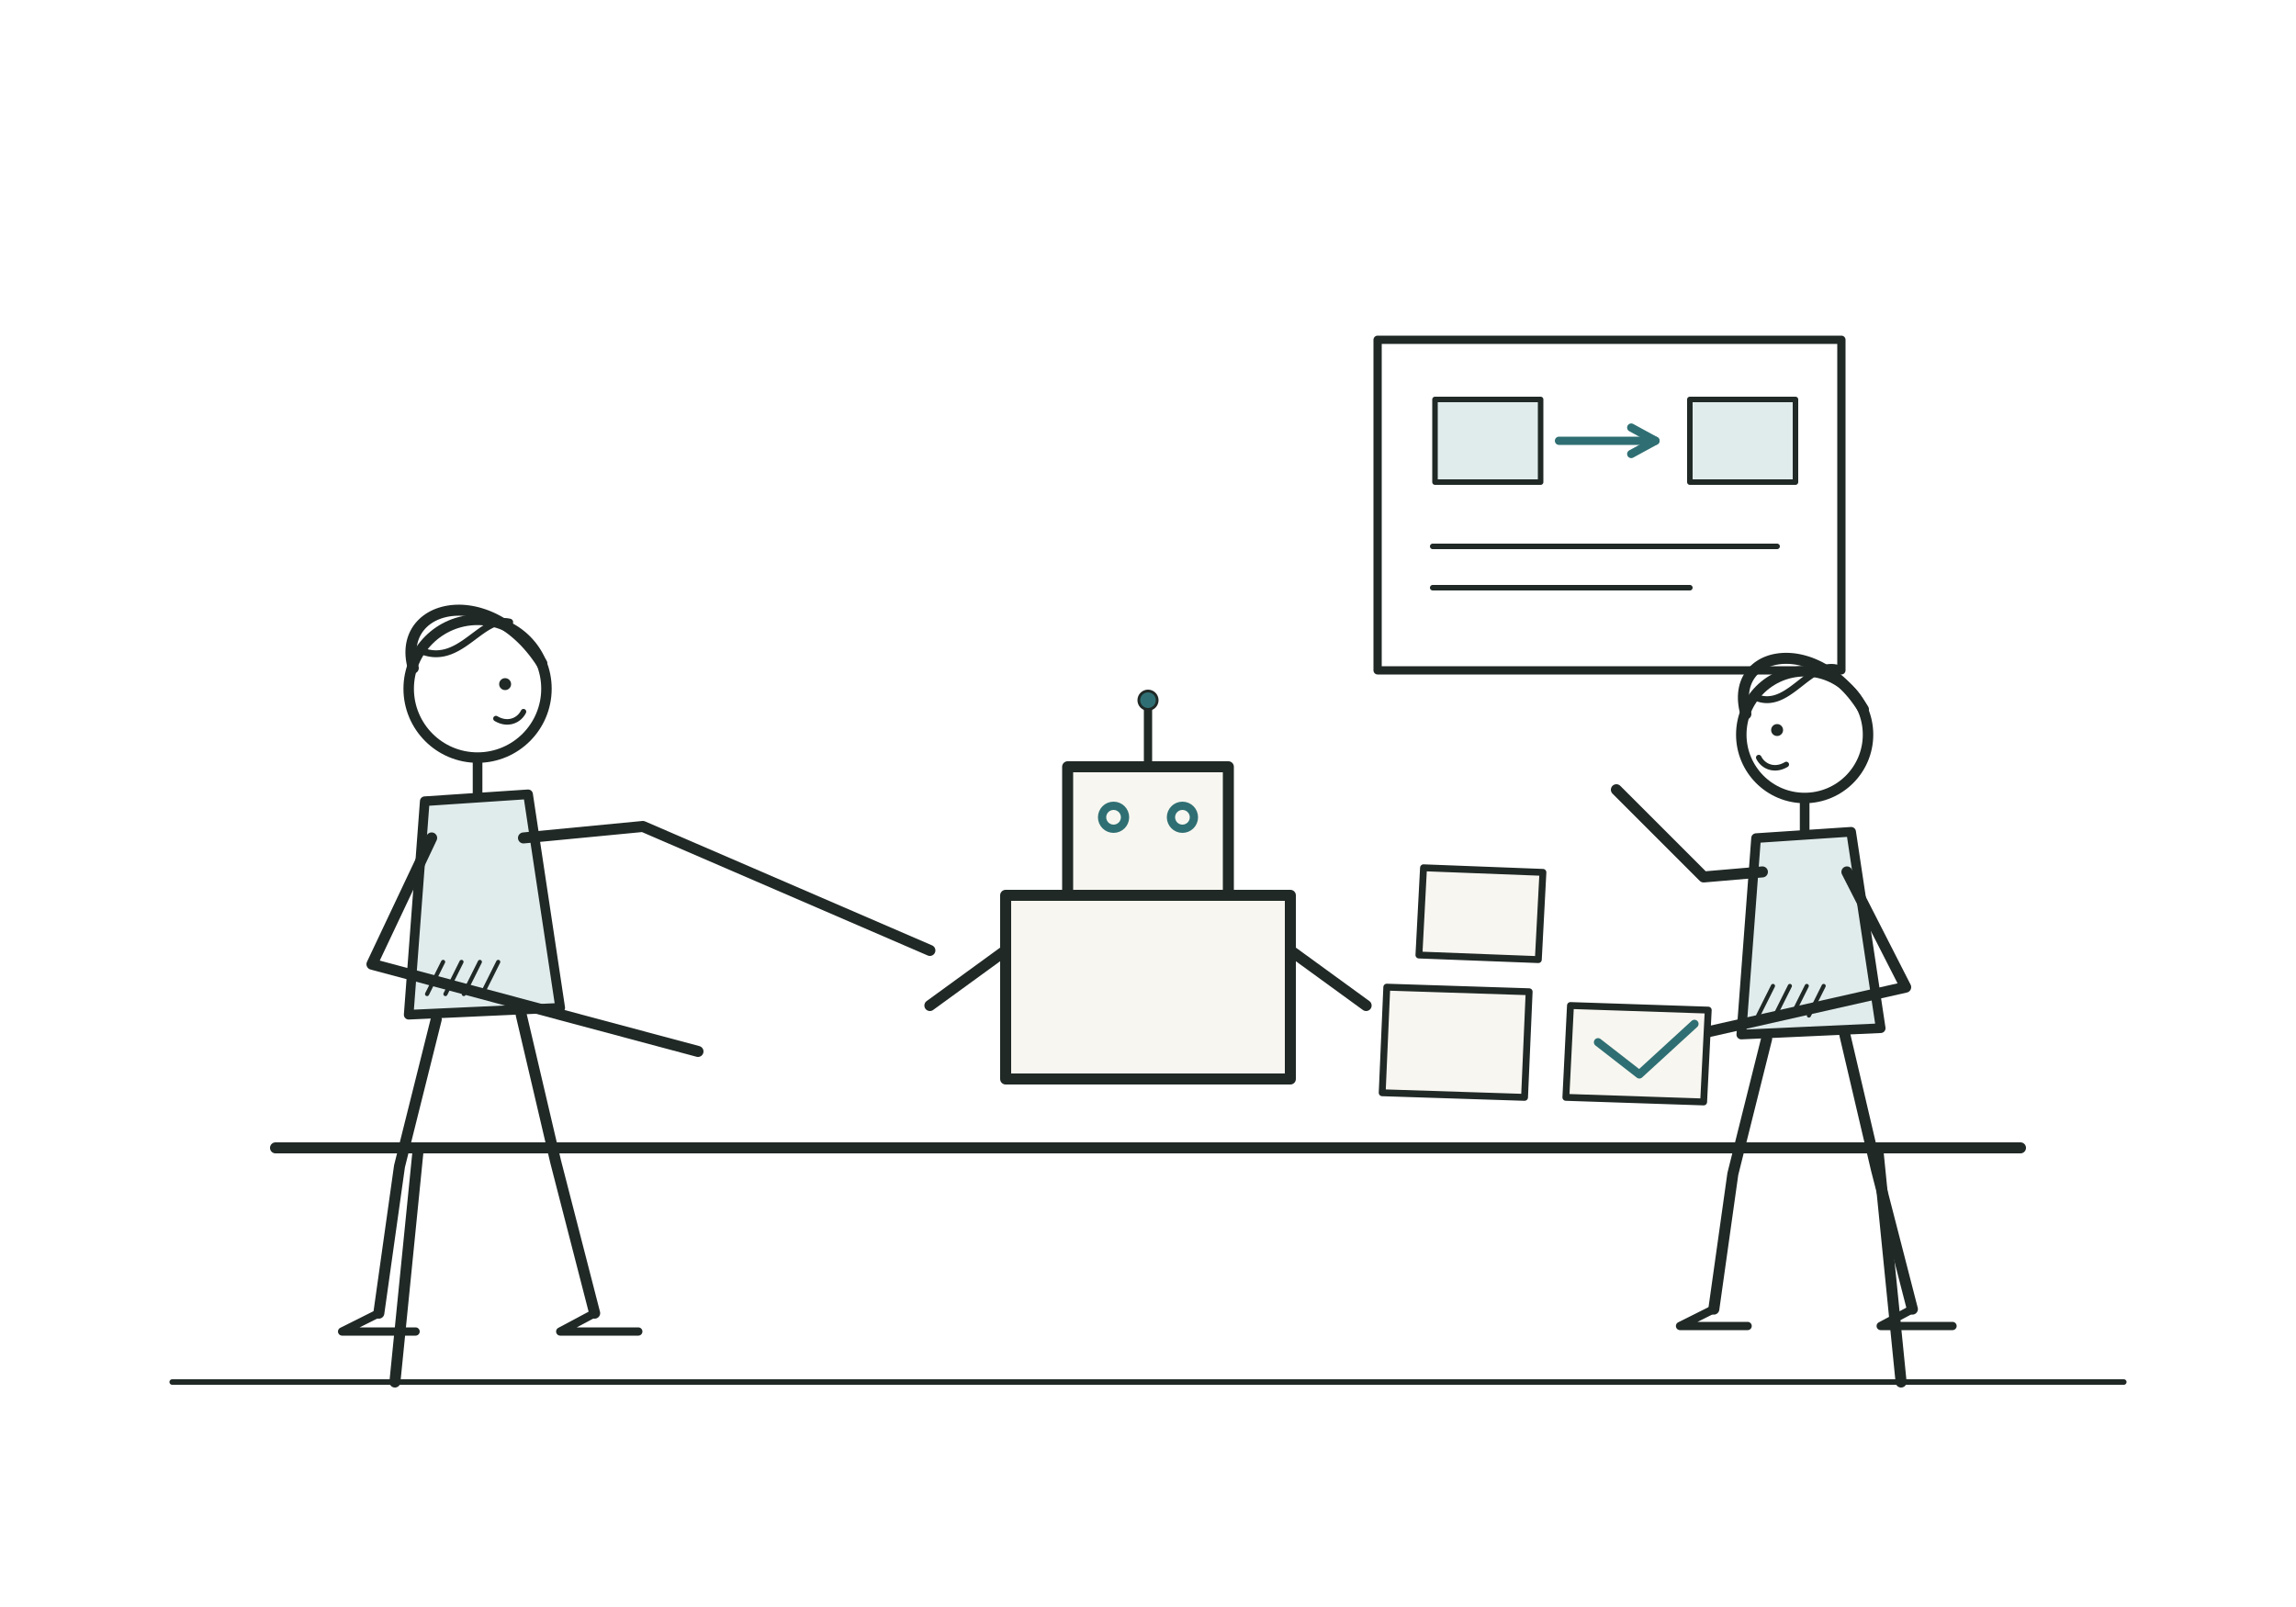
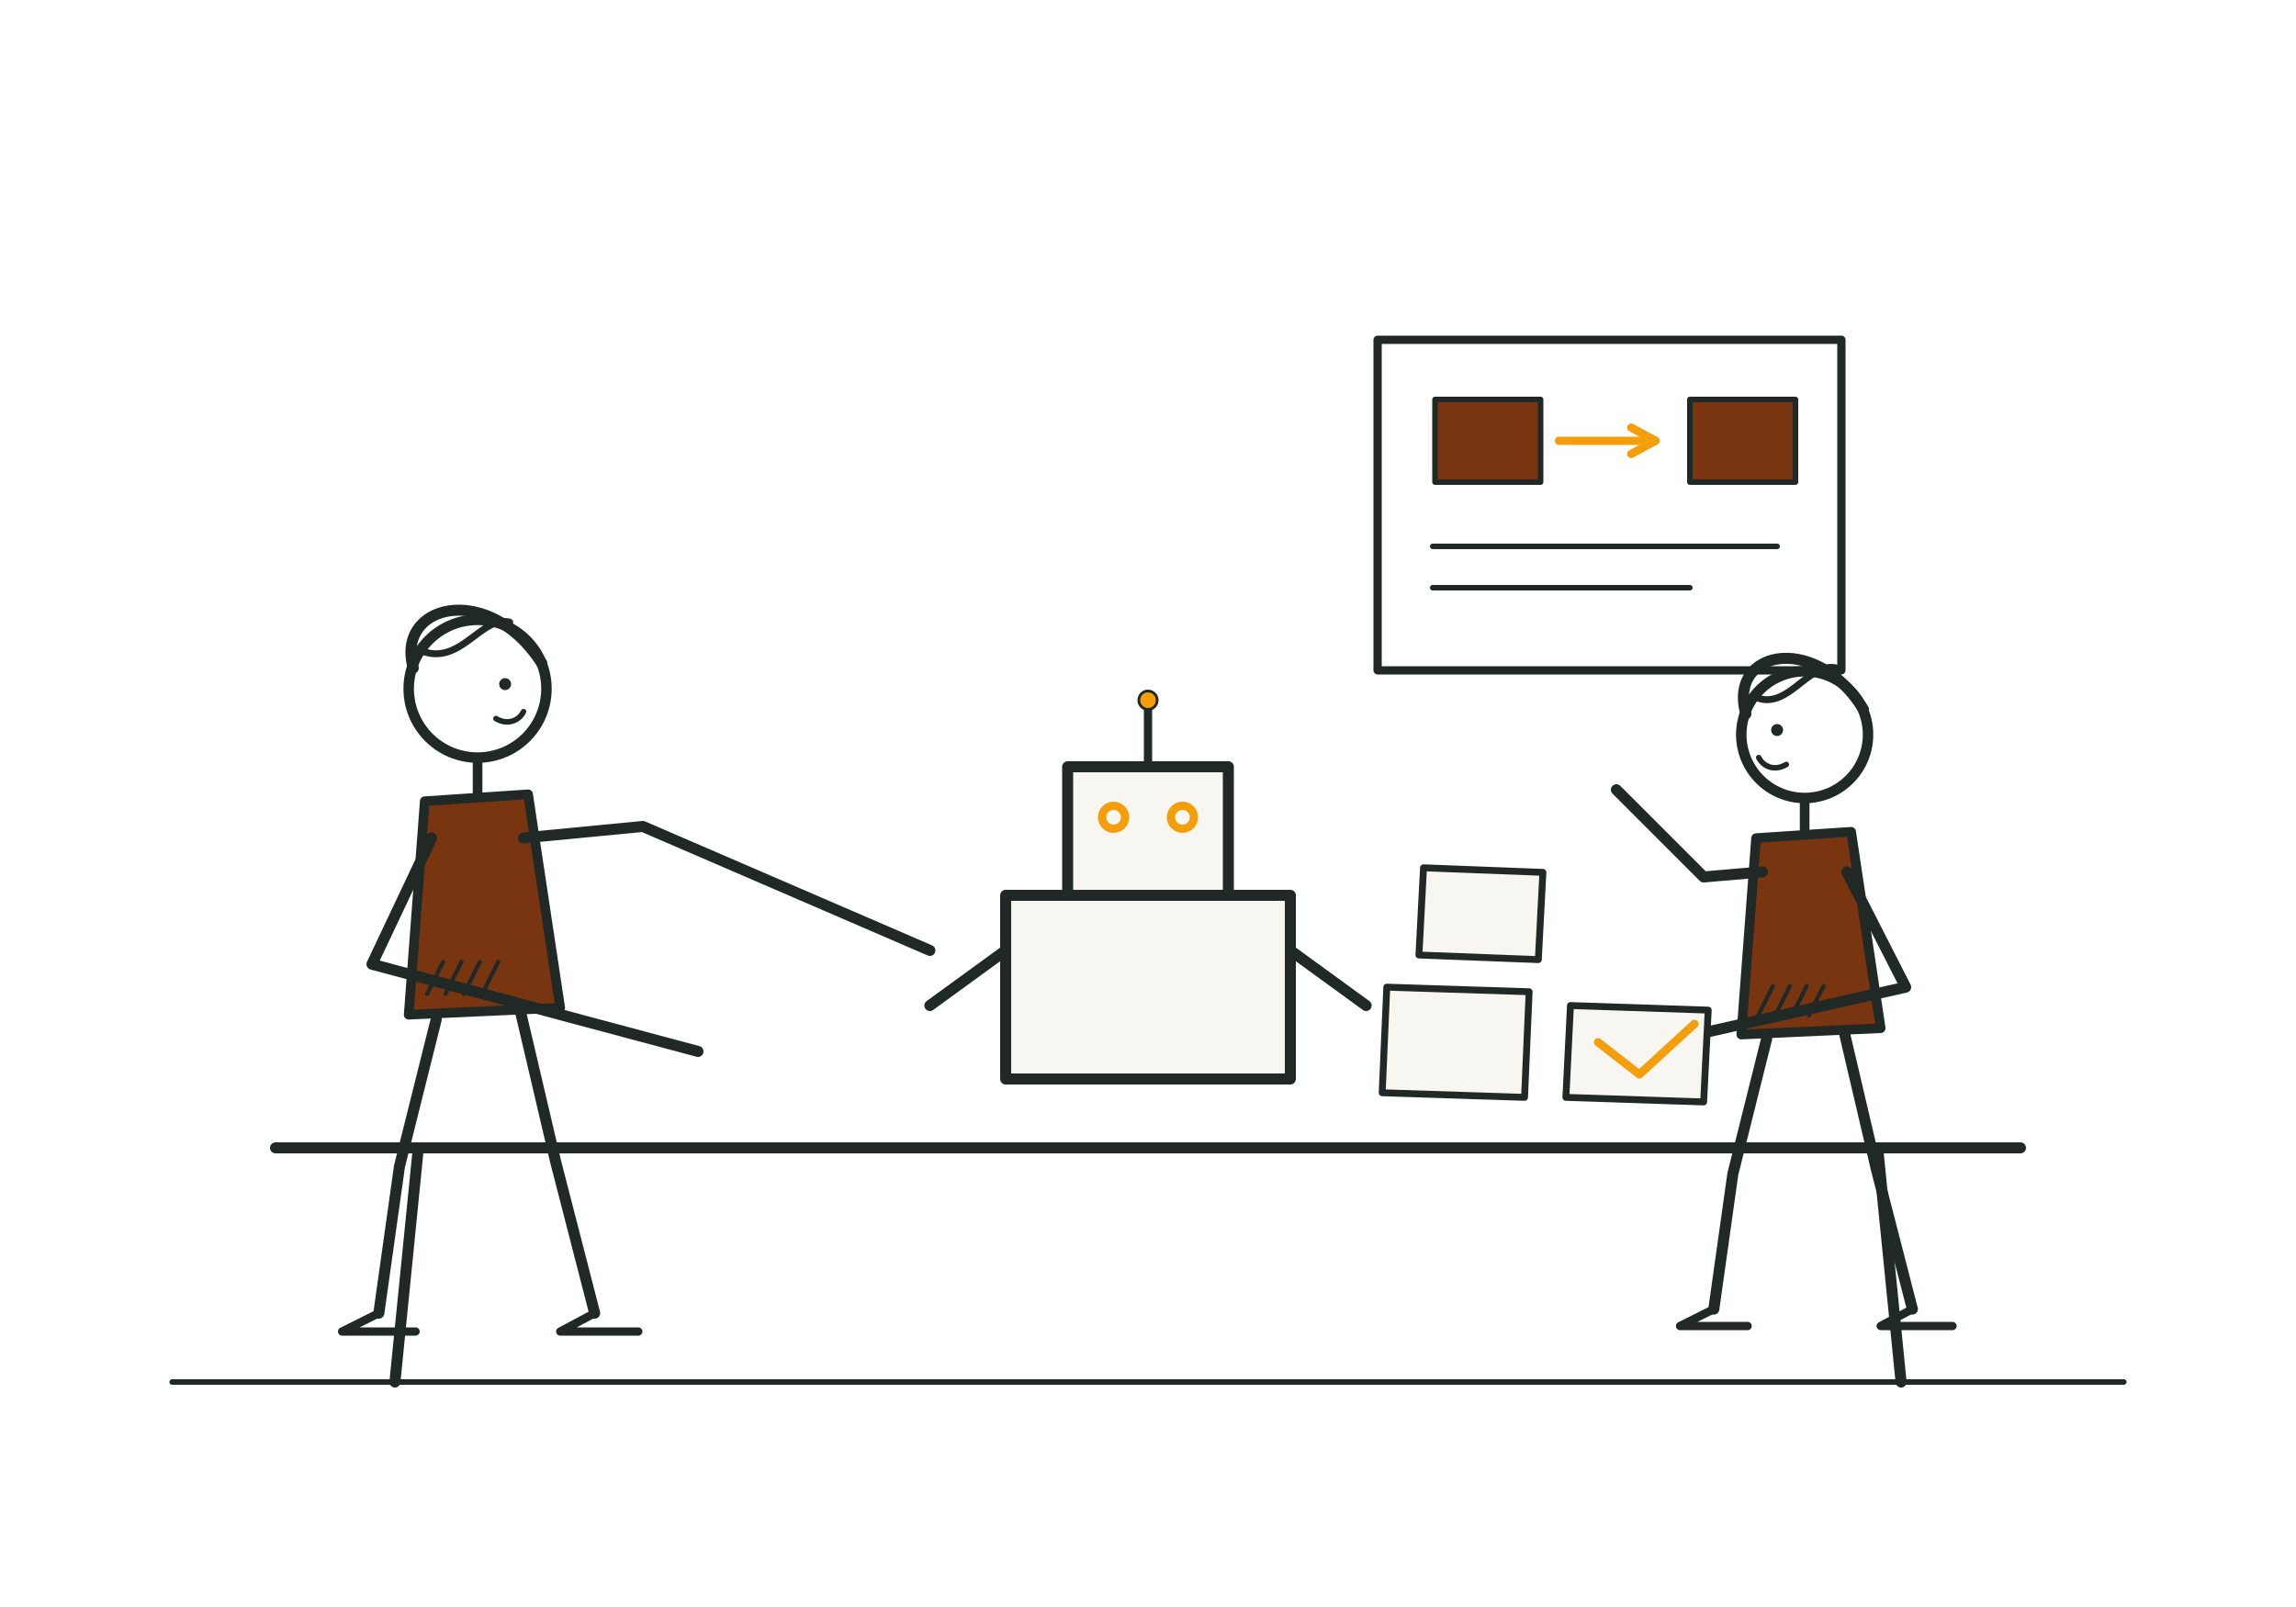
<svg xmlns="http://www.w3.org/2000/svg" viewBox="0 0 1000 700" width="1000" height="700">
  <polyline points="75.00,602.00 925.00,602.00" fill="none" stroke="#202926" stroke-width="2.4" stroke-linecap="round" stroke-linejoin="round" />
  <polyline points="120.00,500.00 880.00,500.00" fill="none" stroke="#202926" stroke-width="4.8" stroke-linecap="round" stroke-linejoin="round" />
  <polyline points="182.00,502.00 172.00,602.00" fill="none" stroke="#202926" stroke-width="4.8" stroke-linecap="round" stroke-linejoin="round" />
  <polyline points="818.00,502.00 828.00,602.00" fill="none" stroke="#202926" stroke-width="4.8" stroke-linecap="round" stroke-linejoin="round" />
  <polygon points="438,390 562,390 562,470 438,470" fill="#F8F6F0" />
  <polyline points="438.00,390.00 562.00,390.00 562.00,470.00 438.00,470.00 438.00,390.00" fill="none" stroke="#202926" stroke-width="4.8" stroke-linecap="round" stroke-linejoin="round" />
  <polygon points="465,334 535,334 535,390 465,390" fill="#F8F6F0" />
  <polyline points="465.00,334.00 535.00,334.00 535.00,390.00 465.00,390.00 465.00,334.00" fill="none" stroke="#202926" stroke-width="4.8" stroke-linecap="round" stroke-linejoin="round" />
  <polyline points="500.00,334.00 500.00,309.00" fill="none" stroke="#202926" stroke-width="3.6" stroke-linecap="round" stroke-linejoin="round" />
-   <ellipse cx="500.0" cy="305.0" rx="4.0" ry="4.0" fill="#2F6F73" stroke="#202926" stroke-width="1.2" />
-   <ellipse cx="485.0" cy="356.0" rx="5.0" ry="5.0" fill="none" stroke="#2F6F73" stroke-width="3.6" />
-   <ellipse cx="515.0" cy="356.0" rx="5.0" ry="5.0" fill="none" stroke="#2F6F73" stroke-width="3.6" />
+   <ellipse cx="500.0" cy="305.0" rx="4.0" ry="4.0" fill="#F59E0B" stroke="#202926" stroke-width="1.2" />
+   <ellipse cx="485.0" cy="356.0" rx="5.0" ry="5.0" fill="none" stroke="#F59E0B" stroke-width="3.6" />
+   <ellipse cx="515.0" cy="356.0" rx="5.0" ry="5.0" fill="none" stroke="#F59E0B" stroke-width="3.6" />
  <polyline points="438.00,414.00 405.00,438.00" fill="none" stroke="#202926" stroke-width="4.8" stroke-linecap="round" stroke-linejoin="round" />
  <polyline points="562.00,414.00 595.00,438.00" fill="none" stroke="#202926" stroke-width="4.8" stroke-linecap="round" stroke-linejoin="round" />
  <polygon points="604,430 666,432 664,478 602,476" fill="#F8F6F0" />
  <polyline points="604.00,430.00 666.00,432.00 664.00,478.00 602.00,476.00 604.00,430.00" fill="none" stroke="#202926" stroke-width="3.0" stroke-linecap="round" stroke-linejoin="round" />
  <polygon points="620,378 672,380 670,418 618,416" fill="#F8F6F0" />
  <polyline points="620.00,378.00 672.00,380.00 670.00,418.00 618.00,416.00 620.00,378.00" fill="none" stroke="#202926" stroke-width="3.0" stroke-linecap="round" stroke-linejoin="round" />
  <polyline points="600.00,148.00 802.00,148.00 802.00,292.00 600.00,292.00 600.00,148.00" fill="none" stroke="#202926" stroke-width="3.6" stroke-linecap="round" stroke-linejoin="round" />
-   <polygon points="625,174 671,174 671,210 625,210" fill="#E0ECEC" />
+   <polygon points="625,174 671,174 671,210 625,210" fill="#78350F" />
  <polyline points="625.00,174.00 671.00,174.00 671.00,210.00 625.00,210.00 625.00,174.00" fill="none" stroke="#202926" stroke-width="2.4" stroke-linecap="round" stroke-linejoin="round" />
-   <polyline points="679.00,192.00 721.00,192.00" fill="none" stroke="#2F6F73" stroke-width="3.6" stroke-linecap="round" stroke-linejoin="round" />
-   <polyline points="710.47,197.75 721.00,192.00 710.47,186.25" fill="none" stroke="#2F6F73" stroke-width="3.6" stroke-linecap="round" stroke-linejoin="round" />
-   <polygon points="736,174 782,174 782,210 736,210" fill="#E0ECEC" />
+   <polyline points="679.00,192.00 721.00,192.00" fill="none" stroke="#F59E0B" stroke-width="3.6" stroke-linecap="round" stroke-linejoin="round" />
+   <polyline points="710.47,197.75 721.00,192.00 710.47,186.25" fill="none" stroke="#F59E0B" stroke-width="3.6" stroke-linecap="round" stroke-linejoin="round" />
+   <polygon points="736,174 782,174 782,210 736,210" fill="#78350F" />
  <polyline points="736.00,174.00 782.00,174.00 782.00,210.00 736.00,210.00 736.00,174.00" fill="none" stroke="#202926" stroke-width="2.4" stroke-linecap="round" stroke-linejoin="round" />
  <polyline points="624.00,238.00 774.00,238.00" fill="none" stroke="#202926" stroke-width="2.4" stroke-linecap="round" stroke-linejoin="round" />
  <polyline points="624.00,256.00 736.00,256.00" fill="none" stroke="#202926" stroke-width="2.4" stroke-linecap="round" stroke-linejoin="round" />
  <ellipse cx="208.0" cy="300.0" rx="30.0" ry="30.0" fill="none" stroke="#202926" stroke-width="4.56" />
  <ellipse cx="220.0" cy="298.0" rx="2.0" ry="2.0" fill="#202926" stroke="#202926" stroke-width="1.2" />
  <polyline points="216.00,313.00 216.25,313.15 216.50,313.28 216.75,313.41 217.00,313.53 217.25,313.65 217.50,313.75 217.75,313.85 217.99,313.94 218.24,314.02 218.49,314.10 218.73,314.16 218.98,314.22 219.22,314.28 219.46,314.32 219.70,314.36 219.94,314.39 220.18,314.41 220.42,314.43 220.65,314.44 220.89,314.44 221.12,314.44 221.35,314.43 221.58,314.41 221.81,314.39 222.03,314.36 222.26,314.33 222.48,314.29 222.70,314.24 222.91,314.18 223.12,314.12 223.34,314.06 223.54,313.99 223.75,313.91 223.95,313.83 224.15,313.74 224.35,313.65 224.55,313.55 224.74,313.45 224.93,313.34 225.11,313.22 225.29,313.10 225.47,312.98 225.65,312.85 225.82,312.72 225.98,312.58 226.15,312.44 226.31,312.29 226.46,312.14 226.62,311.98 226.76,311.82 226.91,311.65 227.05,311.49 227.18,311.31 227.31,311.14 227.44,310.96 227.56,310.77 227.68,310.58 227.79,310.39 227.90,310.20 228.00,310.00" fill="none" stroke="#202926" stroke-width="2.4" stroke-linecap="round" stroke-linejoin="round" />
  <polyline points="180.00,291.00 179.64,289.62 179.36,288.26 179.16,286.94 179.03,285.65 178.98,284.39 179.00,283.17 179.09,281.98 179.25,280.83 179.48,279.71 179.77,278.63 180.13,277.59 180.54,276.58 181.02,275.62 181.55,274.70 182.14,273.81 182.78,272.97 183.48,272.17 184.22,271.42 185.01,270.70 185.85,270.04 186.73,269.42 187.66,268.84 188.63,268.31 189.63,267.83 190.67,267.40 191.75,267.02 192.86,266.69 194.00,266.41 195.18,266.18 196.38,266.00 197.60,265.88 198.85,265.81 200.12,265.79 201.41,265.83 202.72,265.93 204.05,266.09 205.39,266.30 206.74,266.57 208.11,266.90 209.48,267.30 210.86,267.75 212.25,268.26 213.64,268.84 215.03,269.48 216.42,270.19 217.81,270.96 219.20,271.79 220.58,272.70 221.95,273.67 223.31,274.70 224.66,275.81 226.00,276.99 227.32,278.23 228.63,279.55 229.91,280.94 231.18,282.41 232.42,283.94 233.64,285.55 234.84,287.24 236.00,289.00" fill="none" stroke="#202926" stroke-width="4.8" stroke-linecap="round" stroke-linejoin="round" />
  <polyline points="185.00,284.00 185.79,284.23 186.58,284.42 187.35,284.56 188.11,284.67 188.86,284.74 189.60,284.77 190.33,284.77 191.05,284.73 191.76,284.66 192.46,284.56 193.16,284.44 193.84,284.28 194.52,284.10 195.18,283.89 195.84,283.66 196.50,283.40 197.14,283.13 197.78,282.83 198.41,282.52 199.04,282.19 199.66,281.84 200.27,281.48 200.88,281.10 201.48,280.72 202.08,280.33 202.67,279.92 203.26,279.51 203.84,279.09 204.42,278.67 205.00,278.25 205.57,277.82 206.14,277.40 206.71,276.97 207.28,276.55 207.84,276.13 208.40,275.72 208.96,275.31 209.52,274.92 210.07,274.53 210.63,274.15 211.18,273.78 211.74,273.43 212.30,273.09 212.85,272.77 213.41,272.47 213.96,272.18 214.52,271.92 215.08,271.68 215.64,271.46 216.20,271.27 216.77,271.10 217.34,270.96 217.91,270.85 218.48,270.77 219.06,270.72 219.64,270.71 220.22,270.72 220.81,270.78 221.40,270.87 222.00,271.00" fill="none" stroke="#202926" stroke-width="3.0" stroke-linecap="round" stroke-linejoin="round" />
  <polyline points="208.00,331.00 208.00,349.00" fill="none" stroke="#202926" stroke-width="4.2" stroke-linecap="round" stroke-linejoin="round" />
-   <polygon points="185,349 230,346 244,439 178,442" fill="#E0ECEC" />
+   <polygon points="185,349 230,346 244,439 178,442" fill="#78350F" />
  <polyline points="185.00,349.00 230.00,346.00 244.00,439.00 178.00,442.00 185.00,349.00" fill="none" stroke="#202926" stroke-width="4.2" stroke-linecap="round" stroke-linejoin="round" />
  <polyline points="190.00,444.00 174.00,508.00 165.00,572.00" fill="none" stroke="#202926" stroke-width="4.8" stroke-linecap="round" stroke-linejoin="round" />
  <polyline points="227.00,442.00 242.00,506.00 259.00,572.00" fill="none" stroke="#202926" stroke-width="4.8" stroke-linecap="round" stroke-linejoin="round" />
  <polyline points="165.00,572.00 149.00,580.00 181.00,580.00" fill="none" stroke="#202926" stroke-width="3.6" stroke-linecap="round" stroke-linejoin="round" />
  <polyline points="259.00,572.00 244.00,580.00 278.00,580.00" fill="none" stroke="#202926" stroke-width="3.6" stroke-linecap="round" stroke-linejoin="round" />
  <polyline points="193.00,419.00 186.00,433.00" fill="none" stroke="#202926" stroke-width="1.8" stroke-linecap="round" stroke-linejoin="round" />
  <polyline points="201.00,419.00 194.00,433.00" fill="none" stroke="#202926" stroke-width="1.8" stroke-linecap="round" stroke-linejoin="round" />
  <polyline points="209.00,419.00 202.00,433.00" fill="none" stroke="#202926" stroke-width="1.8" stroke-linecap="round" stroke-linejoin="round" />
  <polyline points="217.00,419.00 210.00,433.00" fill="none" stroke="#202926" stroke-width="1.8" stroke-linecap="round" stroke-linejoin="round" />
  <polyline points="228.00,365.00 280.00,360.00 405.00,414.00" fill="none" stroke="#202926" stroke-width="4.8" stroke-linecap="round" stroke-linejoin="round" />
  <polyline points="188.00,365.00 162.00,420.00 304.00,458.00" fill="none" stroke="#202926" stroke-width="4.8" stroke-linecap="round" stroke-linejoin="round" />
  <ellipse cx="786.0" cy="320.0" rx="27.6" ry="27.6" fill="none" stroke="#202926" stroke-width="4.56" />
  <ellipse cx="774.0" cy="318.0" rx="2.0" ry="2.0" fill="#202926" stroke="#202926" stroke-width="1.2" />
  <polyline points="778.00,333.00 777.75,333.15 777.50,333.28 777.25,333.41 777.00,333.53 776.75,333.65 776.50,333.75 776.25,333.85 776.01,333.94 775.76,334.02 775.51,334.10 775.27,334.16 775.02,334.22 774.78,334.28 774.54,334.32 774.30,334.36 774.06,334.39 773.82,334.41 773.58,334.43 773.35,334.44 773.11,334.44 772.88,334.44 772.65,334.43 772.42,334.41 772.19,334.39 771.97,334.36 771.74,334.33 771.52,334.29 771.30,334.24 771.09,334.18 770.88,334.12 770.66,334.06 770.46,333.99 770.25,333.91 770.05,333.83 769.85,333.74 769.65,333.65 769.45,333.55 769.26,333.45 769.07,333.34 768.89,333.22 768.71,333.10 768.53,332.98 768.35,332.85 768.18,332.72 768.02,332.58 767.85,332.44 767.69,332.29 767.54,332.14 767.38,331.98 767.24,331.82 767.09,331.65 766.95,331.49 766.82,331.31 766.69,331.14 766.56,330.96 766.44,330.77 766.32,330.58 766.21,330.39 766.10,330.20 766.00,330.00" fill="none" stroke="#202926" stroke-width="2.4" stroke-linecap="round" stroke-linejoin="round" />
  <polyline points="760.40,311.00 760.04,309.62 759.75,308.27 759.54,306.96 759.40,305.68 759.33,304.44 759.33,303.23 759.40,302.07 759.53,300.94 759.73,299.85 759.98,298.80 760.30,297.79 760.68,296.81 761.11,295.88 761.59,295.00 762.13,294.15 762.72,293.35 763.35,292.59 764.04,291.87 764.77,291.20 765.54,290.57 766.36,289.99 767.21,289.45 768.10,288.96 769.03,288.52 770.00,288.13 770.99,287.78 772.02,287.49 773.08,287.24 774.16,287.05 775.28,286.90 776.41,286.81 777.57,286.76 778.74,286.77 779.94,286.84 781.15,286.95 782.37,287.12 783.61,287.35 784.86,287.63 786.12,287.97 787.39,288.36 788.67,288.81 789.94,289.32 791.22,289.89 792.51,290.51 793.78,291.20 795.06,291.95 796.33,292.75 797.60,293.62 798.85,294.55 800.10,295.54 801.33,296.59 802.55,297.71 803.76,298.89 804.94,300.14 806.11,301.45 807.26,302.82 808.38,304.27 809.48,305.78 810.56,307.35 811.60,309.00" fill="none" stroke="#202926" stroke-width="4.8" stroke-linecap="round" stroke-linejoin="round" />
  <polyline points="765.40,304.00 766.08,304.23 766.74,304.42 767.41,304.56 768.06,304.67 768.71,304.74 769.35,304.77 769.98,304.77 770.61,304.73 771.24,304.66 771.85,304.56 772.46,304.44 773.07,304.28 773.67,304.10 774.27,303.89 774.86,303.66 775.44,303.40 776.03,303.13 776.60,302.83 777.18,302.52 777.75,302.19 778.32,301.84 778.88,301.48 779.44,301.10 780.00,300.72 780.55,300.33 781.11,299.92 781.66,299.51 782.21,299.09 782.75,298.67 783.30,298.25 783.84,297.82 784.39,297.40 784.93,296.97 785.47,296.55 786.01,296.13 786.55,295.72 787.09,295.31 787.64,294.92 788.18,294.53 788.72,294.15 789.26,293.78 789.80,293.43 790.35,293.09 790.90,292.77 791.44,292.47 791.99,292.18 792.55,291.92 793.10,291.68 793.66,291.46 794.21,291.27 794.78,291.10 795.34,290.96 795.91,290.85 796.48,290.77 797.06,290.72 797.64,290.71 798.22,290.72 798.81,290.78 799.40,290.87 800.00,291.00" fill="none" stroke="#202926" stroke-width="3.0" stroke-linecap="round" stroke-linejoin="round" />
  <polyline points="786.00,348.52 786.00,365.08" fill="none" stroke="#202926" stroke-width="4.2" stroke-linecap="round" stroke-linejoin="round" />
-   <polygon points="764.84,365.08 806.24,362.32 819.12,447.88 758.4,450.64" fill="#E0ECEC" />
+   <polygon points="764.84,365.08 806.24,362.32 819.12,447.88 758.4,450.64" fill="#78350F" />
  <polyline points="764.84,365.08 806.24,362.32 819.12,447.88 758.40,450.64 764.84,365.08" fill="none" stroke="#202926" stroke-width="4.2" stroke-linecap="round" stroke-linejoin="round" />
  <polyline points="769.44,452.48 754.72,511.36 746.44,570.24" fill="none" stroke="#202926" stroke-width="4.8" stroke-linecap="round" stroke-linejoin="round" />
  <polyline points="803.48,450.64 817.28,509.52 832.92,570.24" fill="none" stroke="#202926" stroke-width="4.8" stroke-linecap="round" stroke-linejoin="round" />
  <polyline points="746.44,570.24 731.72,577.60 761.16,577.60" fill="none" stroke="#202926" stroke-width="3.6" stroke-linecap="round" stroke-linejoin="round" />
  <polyline points="832.92,570.24 819.12,577.60 850.40,577.60" fill="none" stroke="#202926" stroke-width="3.6" stroke-linecap="round" stroke-linejoin="round" />
  <polyline points="772.20,429.48 765.76,442.36" fill="none" stroke="#202926" stroke-width="1.8" stroke-linecap="round" stroke-linejoin="round" />
  <polyline points="779.56,429.48 773.12,442.36" fill="none" stroke="#202926" stroke-width="1.8" stroke-linecap="round" stroke-linejoin="round" />
  <polyline points="786.92,429.48 780.48,442.36" fill="none" stroke="#202926" stroke-width="1.8" stroke-linecap="round" stroke-linejoin="round" />
  <polyline points="794.28,429.48 787.84,442.36" fill="none" stroke="#202926" stroke-width="1.8" stroke-linecap="round" stroke-linejoin="round" />
  <polyline points="767.60,379.80 742.00,382.00 704.00,344.00" fill="none" stroke="#202926" stroke-width="4.8" stroke-linecap="round" stroke-linejoin="round" />
  <polyline points="804.40,379.80 830.00,430.00 706.00,458.00" fill="none" stroke="#202926" stroke-width="4.8" stroke-linecap="round" stroke-linejoin="round" />
  <polygon points="684,438 744,440 742,480 682,478" fill="#F8F6F0" />
  <polyline points="684.00,438.00 744.00,440.00 742.00,480.00 682.00,478.00 684.00,438.00" fill="none" stroke="#202926" stroke-width="3.0" stroke-linecap="round" stroke-linejoin="round" />
-   <polyline points="696.00,454.00 714.00,468.00 738.00,446.00" fill="none" stroke="#2F6F73" stroke-width="3.6" stroke-linecap="round" stroke-linejoin="round" />
+   <polyline points="696.00,454.00 714.00,468.00 738.00,446.00" fill="none" stroke="#F59E0B" stroke-width="3.6" stroke-linecap="round" stroke-linejoin="round" />
</svg>
